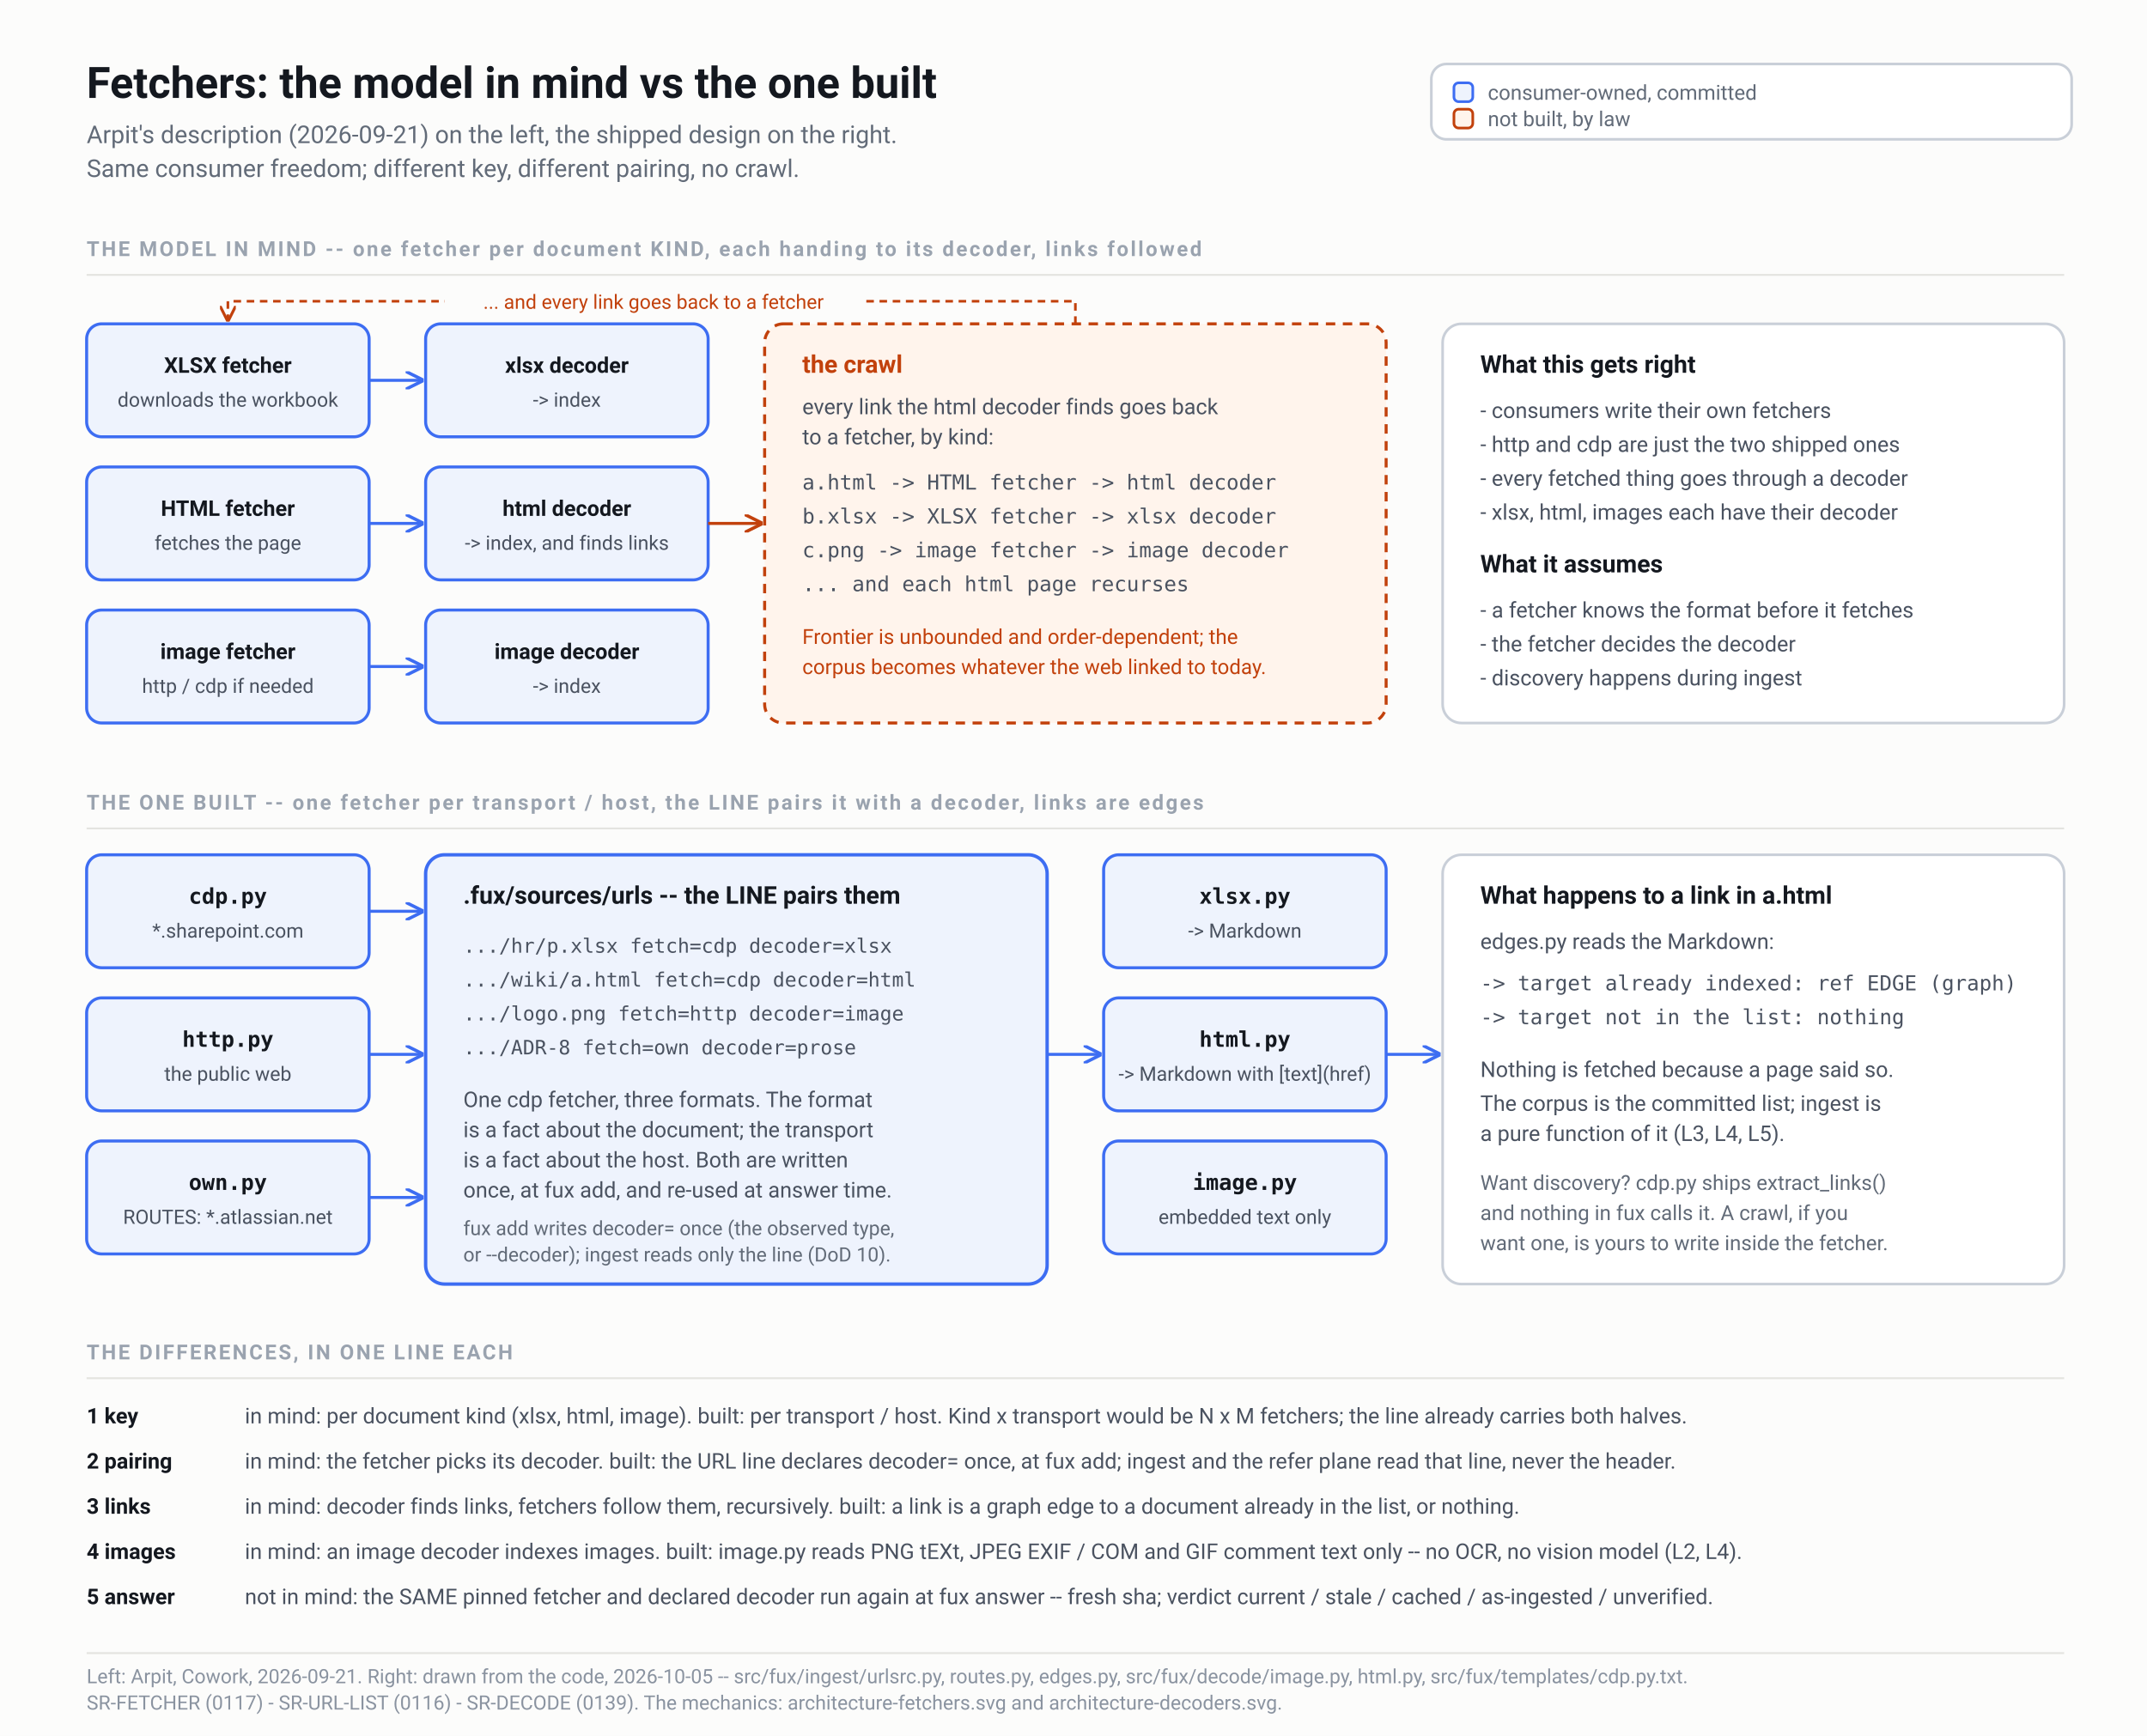
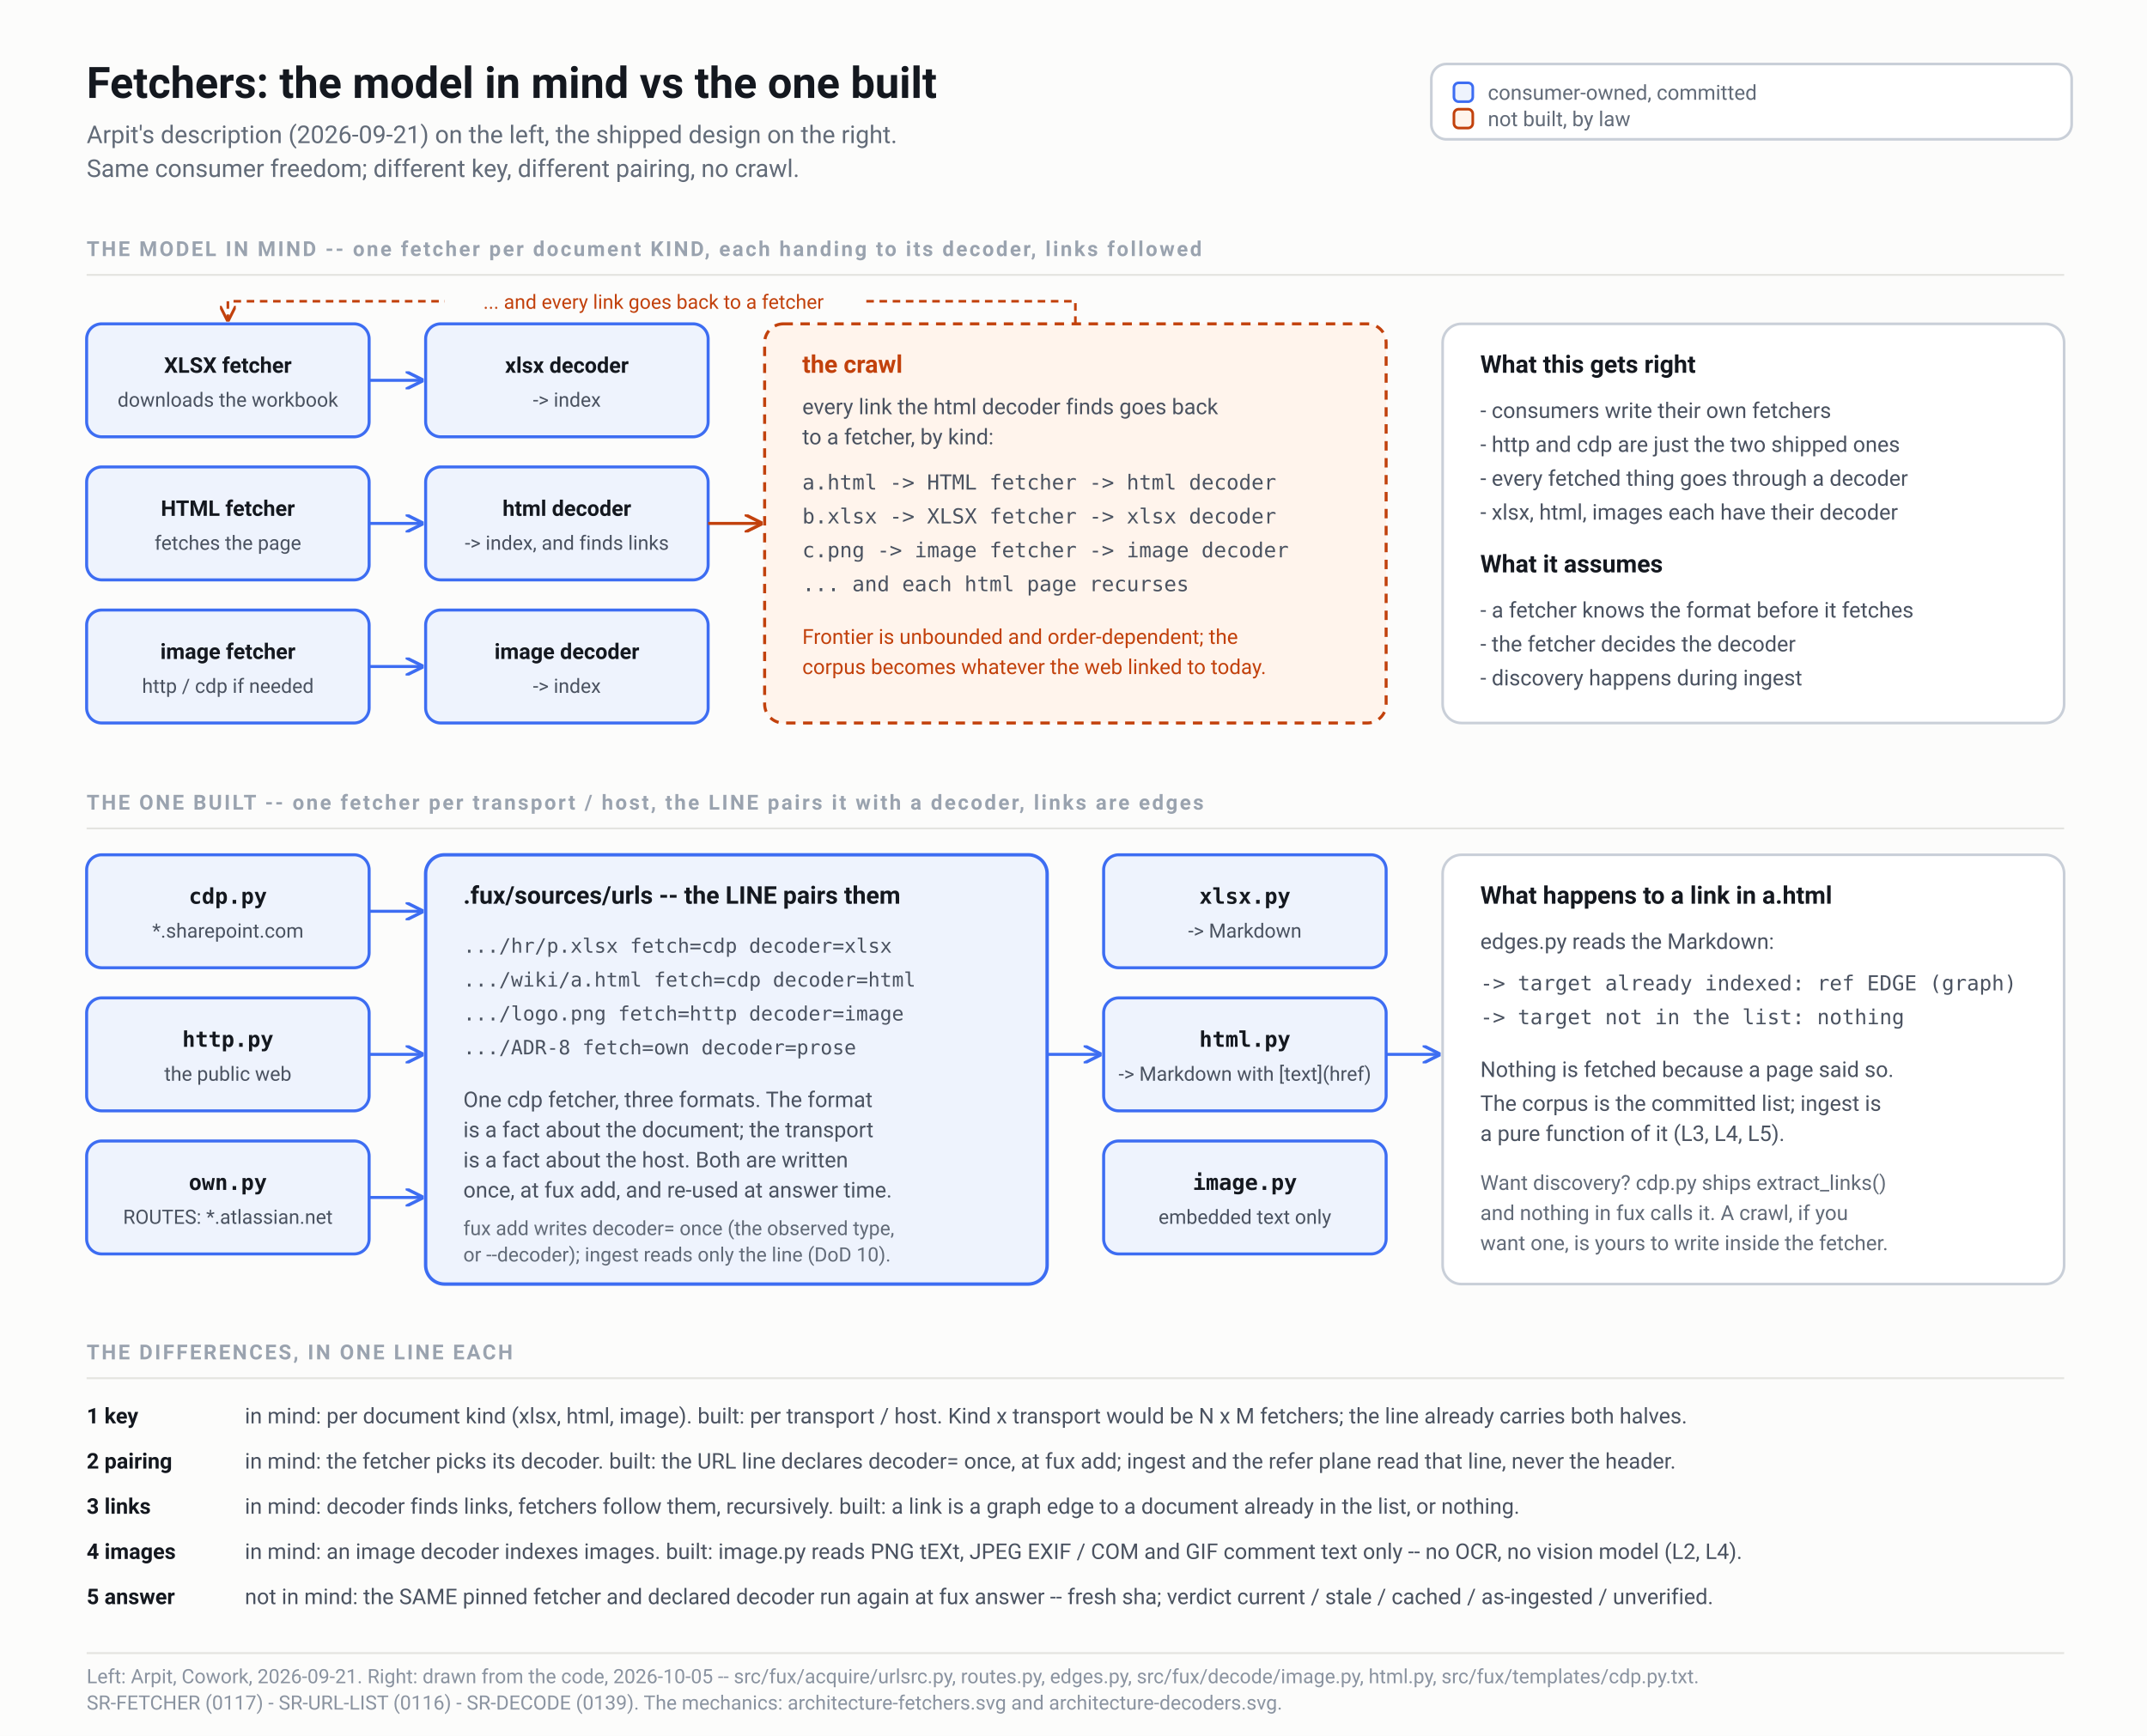
<svg xmlns="http://www.w3.org/2000/svg" viewBox="0 0 1140 922" width="1140" height="922" font-family="system-ui, -apple-system, 'Segoe UI', Roboto, sans-serif">
  <defs>
    <marker id="a" viewBox="0 0 10 10" refX="9" refY="5" markerWidth="6" markerHeight="6" orient="auto-start-reverse">
      <path d="M0,0 L10,5 L0,10" fill="none" stroke="#3d6df2" stroke-width="1.8" stroke-linecap="round" stroke-linejoin="round" />
    </marker>
    <marker id="g" viewBox="0 0 10 10" refX="9" refY="5" markerWidth="6" markerHeight="6" orient="auto-start-reverse">
      <path d="M0,0 L10,5 L0,10" fill="none" stroke="#1d8a5e" stroke-width="1.8" stroke-linecap="round" stroke-linejoin="round" />
    </marker>
    <marker id="m" viewBox="0 0 10 10" refX="9" refY="5" markerWidth="6" markerHeight="6" orient="auto-start-reverse">
      <path d="M0,0 L10,5 L0,10" fill="none" stroke="#8a93a0" stroke-width="1.6" stroke-linecap="round" stroke-linejoin="round" />
    </marker>
    <marker id="o" viewBox="0 0 10 10" refX="9" refY="5" markerWidth="6" markerHeight="6" orient="auto-start-reverse">
      <path d="M0,0 L10,5 L0,10" fill="none" stroke="#c2410c" stroke-width="1.8" stroke-linecap="round" stroke-linejoin="round" />
    </marker>
  </defs>
  <rect width="1140" height="922" fill="#fcfcfb" />
  <text x="46" y="52" font-size="23" font-weight="600" fill="#14181f">Fetchers: the model in mind vs the one built</text>
  <text x="46" y="76" font-size="13" fill="#626b78">Arpit's description (2026-09-21) on the left, the shipped design on the right.</text>
  <text x="46" y="94" font-size="13" fill="#626b78">Same consumer freedom; different key, different pairing, no crawl.</text>
  <rect x="760" y="34" width="340" height="40" rx="8" fill="#ffffff" stroke="#c9cfd8" stroke-width="1.4" />
  <rect x="772" y="44" width="10" height="10" rx="2.5" fill="#eef3fd" stroke="#3d6df2" stroke-width="1.4" />
  <text x="790" y="53" font-size="11" fill="#626b78">consumer-owned, committed</text>
  <rect x="772" y="58" width="10" height="10" rx="2.5" fill="#fff4ec" stroke="#c2410c" stroke-width="1.4" />
  <text x="790" y="67" font-size="11" fill="#626b78">not built, by law</text>
  <text x="46" y="136" font-size="11" fill="#9aa3af" font-weight="600" letter-spacing="1.1">THE MODEL IN MIND -- one fetcher per document KIND, each handing to its decoder, links followed</text>
  <line x1="46" y1="146" x2="1096" y2="146" stroke="#e4e4e0" stroke-width="1" />
  <path d="M571,172 L571,160 L121,160 L121,170" fill="none" stroke="#c2410c" stroke-width="1.4" stroke-dasharray="4 3" marker-end="url(#o)" />
  <rect x="236" y="152" width="222" height="16" rx="5" fill="#fcfcfb" stroke="none" />
  <text x="347" y="164" font-size="10.5" fill="#c2410c" text-anchor="middle">... and every link goes back to a fetcher</text>
  <rect x="46" y="172" width="150" height="60" rx="8" fill="#eef3fd" stroke="#3d6df2" stroke-width="1.6" />
  <text x="121" y="198" font-size="11.5" fill="#14181f" text-anchor="middle" font-weight="600">XLSX fetcher</text>
  <text x="121" y="216" font-size="10.5" fill="#4a5260" text-anchor="middle">downloads the workbook</text>
  <path d="M196,202 L224,202" fill="none" stroke="#3d6df2" stroke-width="1.6" marker-end="url(#a)" />
  <rect x="226" y="172" width="150" height="60" rx="8" fill="#eef3fd" stroke="#3d6df2" stroke-width="1.6" />
  <text x="301" y="198" font-size="11.5" fill="#14181f" text-anchor="middle" font-weight="600">xlsx decoder</text>
  <text x="301" y="216" font-size="10.5" fill="#4a5260" text-anchor="middle">-&gt; index</text>
  <rect x="46" y="248" width="150" height="60" rx="8" fill="#eef3fd" stroke="#3d6df2" stroke-width="1.6" />
  <text x="121" y="274" font-size="11.5" fill="#14181f" text-anchor="middle" font-weight="600">HTML fetcher</text>
  <text x="121" y="292" font-size="10.5" fill="#4a5260" text-anchor="middle">fetches the page</text>
  <path d="M196,278 L224,278" fill="none" stroke="#3d6df2" stroke-width="1.6" marker-end="url(#a)" />
  <rect x="226" y="248" width="150" height="60" rx="8" fill="#eef3fd" stroke="#3d6df2" stroke-width="1.6" />
  <text x="301" y="274" font-size="11.5" fill="#14181f" text-anchor="middle" font-weight="600">html decoder</text>
  <text x="301" y="292" font-size="10.5" fill="#4a5260" text-anchor="middle">-&gt; index, and finds links</text>
  <rect x="46" y="324" width="150" height="60" rx="8" fill="#eef3fd" stroke="#3d6df2" stroke-width="1.6" />
  <text x="121" y="350" font-size="11.5" fill="#14181f" text-anchor="middle" font-weight="600">image fetcher</text>
  <text x="121" y="368" font-size="10.5" fill="#4a5260" text-anchor="middle">http / cdp if needed</text>
  <path d="M196,354 L224,354" fill="none" stroke="#3d6df2" stroke-width="1.6" marker-end="url(#a)" />
  <rect x="226" y="324" width="150" height="60" rx="8" fill="#eef3fd" stroke="#3d6df2" stroke-width="1.6" />
  <text x="301" y="350" font-size="11.5" fill="#14181f" text-anchor="middle" font-weight="600">image decoder</text>
  <text x="301" y="368" font-size="10.5" fill="#4a5260" text-anchor="middle">-&gt; index</text>
  <path d="M376,278 L404,278" fill="none" stroke="#c2410c" stroke-width="1.6" marker-end="url(#o)" />
  <rect x="406" y="172" width="330" height="212" rx="10" fill="#fff4ec" stroke="#c2410c" stroke-width="1.6" stroke-dasharray="5 4" />
  <text x="426" y="198" font-size="13" fill="#c2410c" font-weight="600">the crawl</text>
  <text x="426" y="220" font-size="11.5" fill="#4a5260">every link the html decoder finds goes back</text>
  <text x="426" y="236" font-size="11.5" fill="#4a5260">to a fetcher, by kind:</text>
  <text x="426" y="260" font-size="11" fill="#4a5260" font-family="ui-monospace, Menlo, monospace">a.html  -&gt; HTML fetcher  -&gt; html decoder</text>
  <text x="426" y="278" font-size="11" fill="#4a5260" font-family="ui-monospace, Menlo, monospace">b.xlsx  -&gt; XLSX fetcher  -&gt; xlsx decoder</text>
  <text x="426" y="296" font-size="11" fill="#4a5260" font-family="ui-monospace, Menlo, monospace">c.png   -&gt; image fetcher -&gt; image decoder</text>
  <text x="426" y="314" font-size="11" fill="#4a5260" font-family="ui-monospace, Menlo, monospace">... and each html page recurses</text>
  <text x="426" y="342" font-size="11" fill="#c2410c">Frontier is unbounded and order-dependent; the</text>
  <text x="426" y="358" font-size="11" fill="#c2410c">corpus becomes whatever the web linked to today.</text>
  <rect x="766" y="172" width="330" height="212" rx="10" fill="#ffffff" stroke="#c9cfd8" stroke-width="1.4" />
  <text x="786" y="198" font-size="13" fill="#14181f" font-weight="600">What this gets right</text>
  <text x="786" y="222" font-size="11.5" fill="#4a5260">- consumers write their own fetchers</text>
  <text x="786" y="240" font-size="11.5" fill="#4a5260">- http and cdp are just the two shipped ones</text>
  <text x="786" y="258" font-size="11.5" fill="#4a5260">- every fetched thing goes through a decoder</text>
  <text x="786" y="276" font-size="11.5" fill="#4a5260">- xlsx, html, images each have their decoder</text>
  <text x="786" y="304" font-size="13" fill="#14181f" font-weight="600">What it assumes</text>
  <text x="786" y="328" font-size="11.5" fill="#4a5260">- a fetcher knows the format before it fetches</text>
  <text x="786" y="346" font-size="11.5" fill="#4a5260">- the fetcher decides the decoder</text>
  <text x="786" y="364" font-size="11.5" fill="#4a5260">- discovery happens during ingest</text>
  <text x="46" y="430" font-size="11" fill="#9aa3af" font-weight="600" letter-spacing="1.1">THE ONE BUILT -- one fetcher per transport / host, the LINE pairs it with a decoder, links are edges</text>
  <line x1="46" y1="440" x2="1096" y2="440" stroke="#e4e4e0" stroke-width="1" />
  <rect x="46" y="454" width="150" height="60" rx="8" fill="#eef3fd" stroke="#3d6df2" stroke-width="1.6" />
  <text x="121" y="480" font-size="11.5" fill="#14181f" text-anchor="middle" font-weight="600" font-family="ui-monospace, Menlo, monospace">cdp.py</text>
  <text x="121" y="498" font-size="10.5" fill="#4a5260" text-anchor="middle">*.sharepoint.com</text>
  <rect x="46" y="530" width="150" height="60" rx="8" fill="#eef3fd" stroke="#3d6df2" stroke-width="1.6" />
  <text x="121" y="556" font-size="11.5" fill="#14181f" text-anchor="middle" font-weight="600" font-family="ui-monospace, Menlo, monospace">http.py</text>
  <text x="121" y="574" font-size="10.5" fill="#4a5260" text-anchor="middle">the public web</text>
  <rect x="46" y="606" width="150" height="60" rx="8" fill="#eef3fd" stroke="#3d6df2" stroke-width="1.6" />
  <text x="121" y="632" font-size="11.5" fill="#14181f" text-anchor="middle" font-weight="600" font-family="ui-monospace, Menlo, monospace">own.py</text>
  <text x="121" y="650" font-size="10.5" fill="#4a5260" text-anchor="middle">ROUTES: *.atlassian.net</text>
  <path d="M196,484 L224,484" fill="none" stroke="#3d6df2" stroke-width="1.6" marker-end="url(#a)" />
  <path d="M196,560 L224,560" fill="none" stroke="#3d6df2" stroke-width="1.6" marker-end="url(#a)" />
  <path d="M196,636 L224,636" fill="none" stroke="#3d6df2" stroke-width="1.6" marker-end="url(#a)" />
  <rect x="226" y="454" width="330" height="228" rx="10" fill="#eef3fd" stroke="#3d6df2" stroke-width="1.8" />
  <text x="246" y="480" font-size="13" fill="#14181f" font-weight="600">.fux/sources/urls -- the LINE pairs them</text>
  <text x="246" y="506" font-size="10.5" fill="#4a5260" font-family="ui-monospace, Menlo, monospace">.../hr/p.xlsx   fetch=cdp  decoder=xlsx</text>
  <text x="246" y="524" font-size="10.5" fill="#4a5260" font-family="ui-monospace, Menlo, monospace">.../wiki/a.html fetch=cdp  decoder=html</text>
  <text x="246" y="542" font-size="10.5" fill="#4a5260" font-family="ui-monospace, Menlo, monospace">.../logo.png    fetch=http decoder=image</text>
  <text x="246" y="560" font-size="10.5" fill="#4a5260" font-family="ui-monospace, Menlo, monospace">.../ADR-8       fetch=own  decoder=prose</text>
  <text x="246" y="588" font-size="11.5" fill="#4a5260">One cdp fetcher, three formats. The format</text>
  <text x="246" y="604" font-size="11.5" fill="#4a5260">is a fact about the document; the transport</text>
  <text x="246" y="620" font-size="11.5" fill="#4a5260">is a fact about the host. Both are written</text>
  <text x="246" y="636" font-size="11.5" fill="#4a5260">once, at fux add, and re-used at answer time.</text>
  <text x="246" y="656" font-size="10.5" fill="#626b78">fux add writes decoder= once (the observed type,</text>
  <text x="246" y="670" font-size="10.5" fill="#626b78">or --decoder); ingest reads only the line (DoD 10).</text>
  <path d="M556,560 L584,560" fill="none" stroke="#3d6df2" stroke-width="1.6" marker-end="url(#a)" />
  <rect x="586" y="454" width="150" height="60" rx="8" fill="#eef3fd" stroke="#3d6df2" stroke-width="1.6" />
  <text x="661" y="480" font-size="11.5" fill="#14181f" text-anchor="middle" font-weight="600" font-family="ui-monospace, Menlo, monospace">xlsx.py</text>
  <text x="661" y="498" font-size="10.5" fill="#4a5260" text-anchor="middle">-&gt; Markdown</text>
  <rect x="586" y="530" width="150" height="60" rx="8" fill="#eef3fd" stroke="#3d6df2" stroke-width="1.6" />
  <text x="661" y="556" font-size="11.5" fill="#14181f" text-anchor="middle" font-weight="600" font-family="ui-monospace, Menlo, monospace">html.py</text>
  <text x="661" y="574" font-size="10.5" fill="#4a5260" text-anchor="middle">-&gt; Markdown with [text](href)</text>
  <rect x="586" y="606" width="150" height="60" rx="8" fill="#eef3fd" stroke="#3d6df2" stroke-width="1.6" />
  <text x="661" y="632" font-size="11.5" fill="#14181f" text-anchor="middle" font-weight="600" font-family="ui-monospace, Menlo, monospace">image.py</text>
  <text x="661" y="650" font-size="10.5" fill="#4a5260" text-anchor="middle">embedded text only</text>
  <path d="M736,560 L764,560" fill="none" stroke="#3d6df2" stroke-width="1.6" marker-end="url(#a)" />
  <rect x="766" y="454" width="330" height="228" rx="10" fill="#ffffff" stroke="#c9cfd8" stroke-width="1.4" />
  <text x="786" y="480" font-size="13" fill="#14181f" font-weight="600">What happens to a link in a.html</text>
  <text x="786" y="504" font-size="11.5" fill="#4a5260">edges.py reads the Markdown:</text>
  <text x="786" y="526" font-size="11" fill="#4a5260" font-family="ui-monospace, Menlo, monospace">-&gt; target already indexed: ref EDGE (graph)</text>
  <text x="786" y="544" font-size="11" fill="#4a5260" font-family="ui-monospace, Menlo, monospace">-&gt; target not in the list: nothing</text>
  <text x="786" y="572" font-size="11.5" fill="#4a5260">Nothing is fetched because a page said so.</text>
  <text x="786" y="590" font-size="11.5" fill="#4a5260">The corpus is the committed list; ingest is</text>
  <text x="786" y="606" font-size="11.5" fill="#4a5260">a pure function of it (L3, L4, L5).</text>
  <text x="786" y="632" font-size="11" fill="#626b78">Want discovery? cdp.py ships extract_links()</text>
  <text x="786" y="648" font-size="11" fill="#626b78">and nothing in fux calls it. A crawl, if you</text>
  <text x="786" y="664" font-size="11" fill="#626b78">want one, is yours to write inside the fetcher.</text>
  <text x="46" y="722" font-size="11" fill="#9aa3af" font-weight="600" letter-spacing="1.1">THE DIFFERENCES, IN ONE LINE EACH</text>
  <line x1="46" y1="732" x2="1096" y2="732" stroke="#e4e4e0" stroke-width="1" />
  <text x="46" y="756" font-size="11.5" fill="#14181f" font-weight="600">1  key</text>
  <text x="130" y="756" font-size="11.5" fill="#4a5260">in mind: per document kind (xlsx, html, image).  built: per transport / host. Kind x transport would be N x M fetchers; the line already carries both halves.</text>
  <text x="46" y="780" font-size="11.5" fill="#14181f" font-weight="600">2  pairing</text>
  <text x="130" y="780" font-size="11.5" fill="#4a5260">in mind: the fetcher picks its decoder.  built: the URL line declares decoder= once, at fux add; ingest and the refer plane read that line, never the header.</text>
  <text x="46" y="804" font-size="11.5" fill="#14181f" font-weight="600">3  links</text>
  <text x="130" y="804" font-size="11.5" fill="#4a5260">in mind: decoder finds links, fetchers follow them, recursively.  built: a link is a graph edge to a document already in the list, or nothing.</text>
  <text x="46" y="828" font-size="11.5" fill="#14181f" font-weight="600">4  images</text>
  <text x="130" y="828" font-size="11.5" fill="#4a5260">in mind: an image decoder indexes images.  built: image.py reads PNG tEXt, JPEG EXIF / COM and GIF comment text only -- no OCR, no vision model (L2, L4).</text>
  <text x="46" y="852" font-size="11.5" fill="#14181f" font-weight="600">5  answer</text>
  <text x="130" y="852" font-size="11.5" fill="#4a5260">not in mind: the SAME pinned fetcher and declared decoder run again at fux answer -- fresh sha; verdict current / stale / cached / as-ingested / unverified.</text>
  <line x1="46" y1="878" x2="1096" y2="878" stroke="#e4e4e0" stroke-width="1" />
-   <text x="46" y="894" font-size="10.5" fill="#8a93a0">Left: Arpit, Cowork, 2026-09-21. Right: drawn from the code, 2026-10-05 -- src/fux/ingest/urlsrc.py, routes.py, edges.py, src/fux/decode/image.py, html.py, src/fux/templates/cdp.py.txt.</text>
+   <text x="46" y="894" font-size="10.5" fill="#8a93a0">Left: Arpit, Cowork, 2026-09-21. Right: drawn from the code, 2026-10-05 -- src/fux/acquire/urlsrc.py, routes.py, edges.py, src/fux/decode/image.py, html.py, src/fux/templates/cdp.py.txt.</text>
  <text x="46" y="908" font-size="10.5" fill="#8a93a0">SR-FETCHER (0117) - SR-URL-LIST (0116) - SR-DECODE (0139). The mechanics: architecture-fetchers.svg and architecture-decoders.svg.</text>
</svg>
